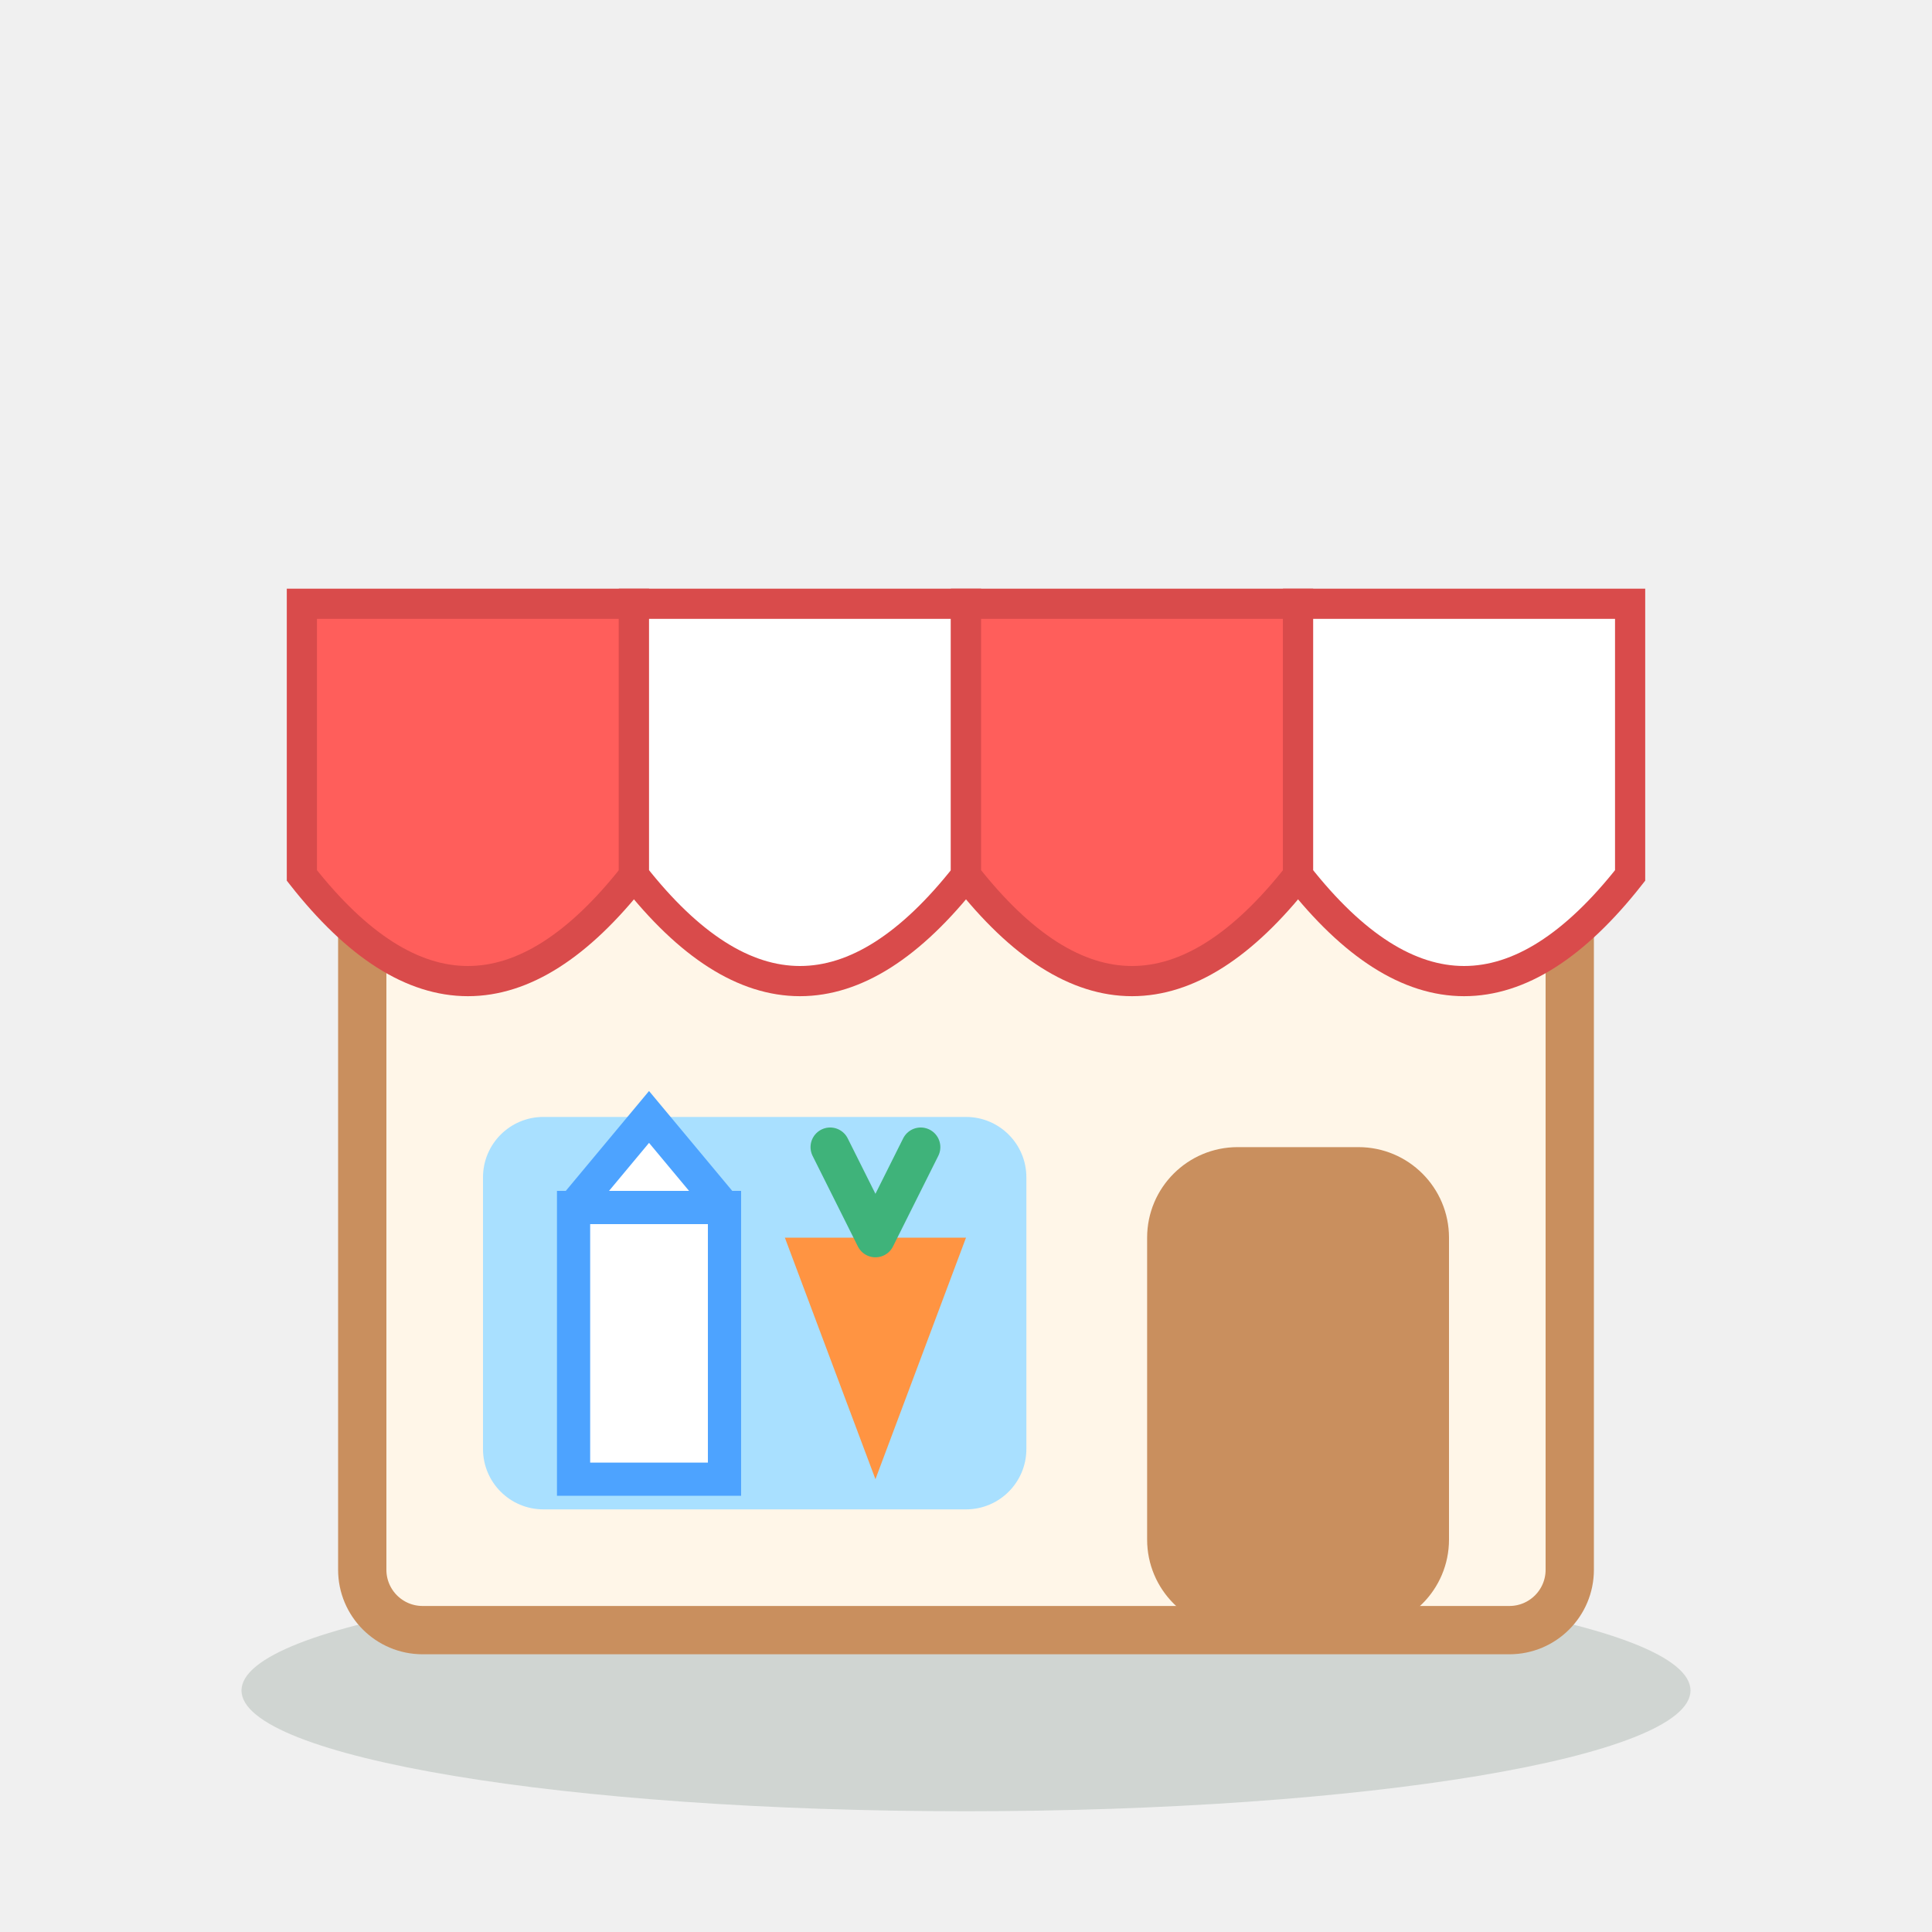
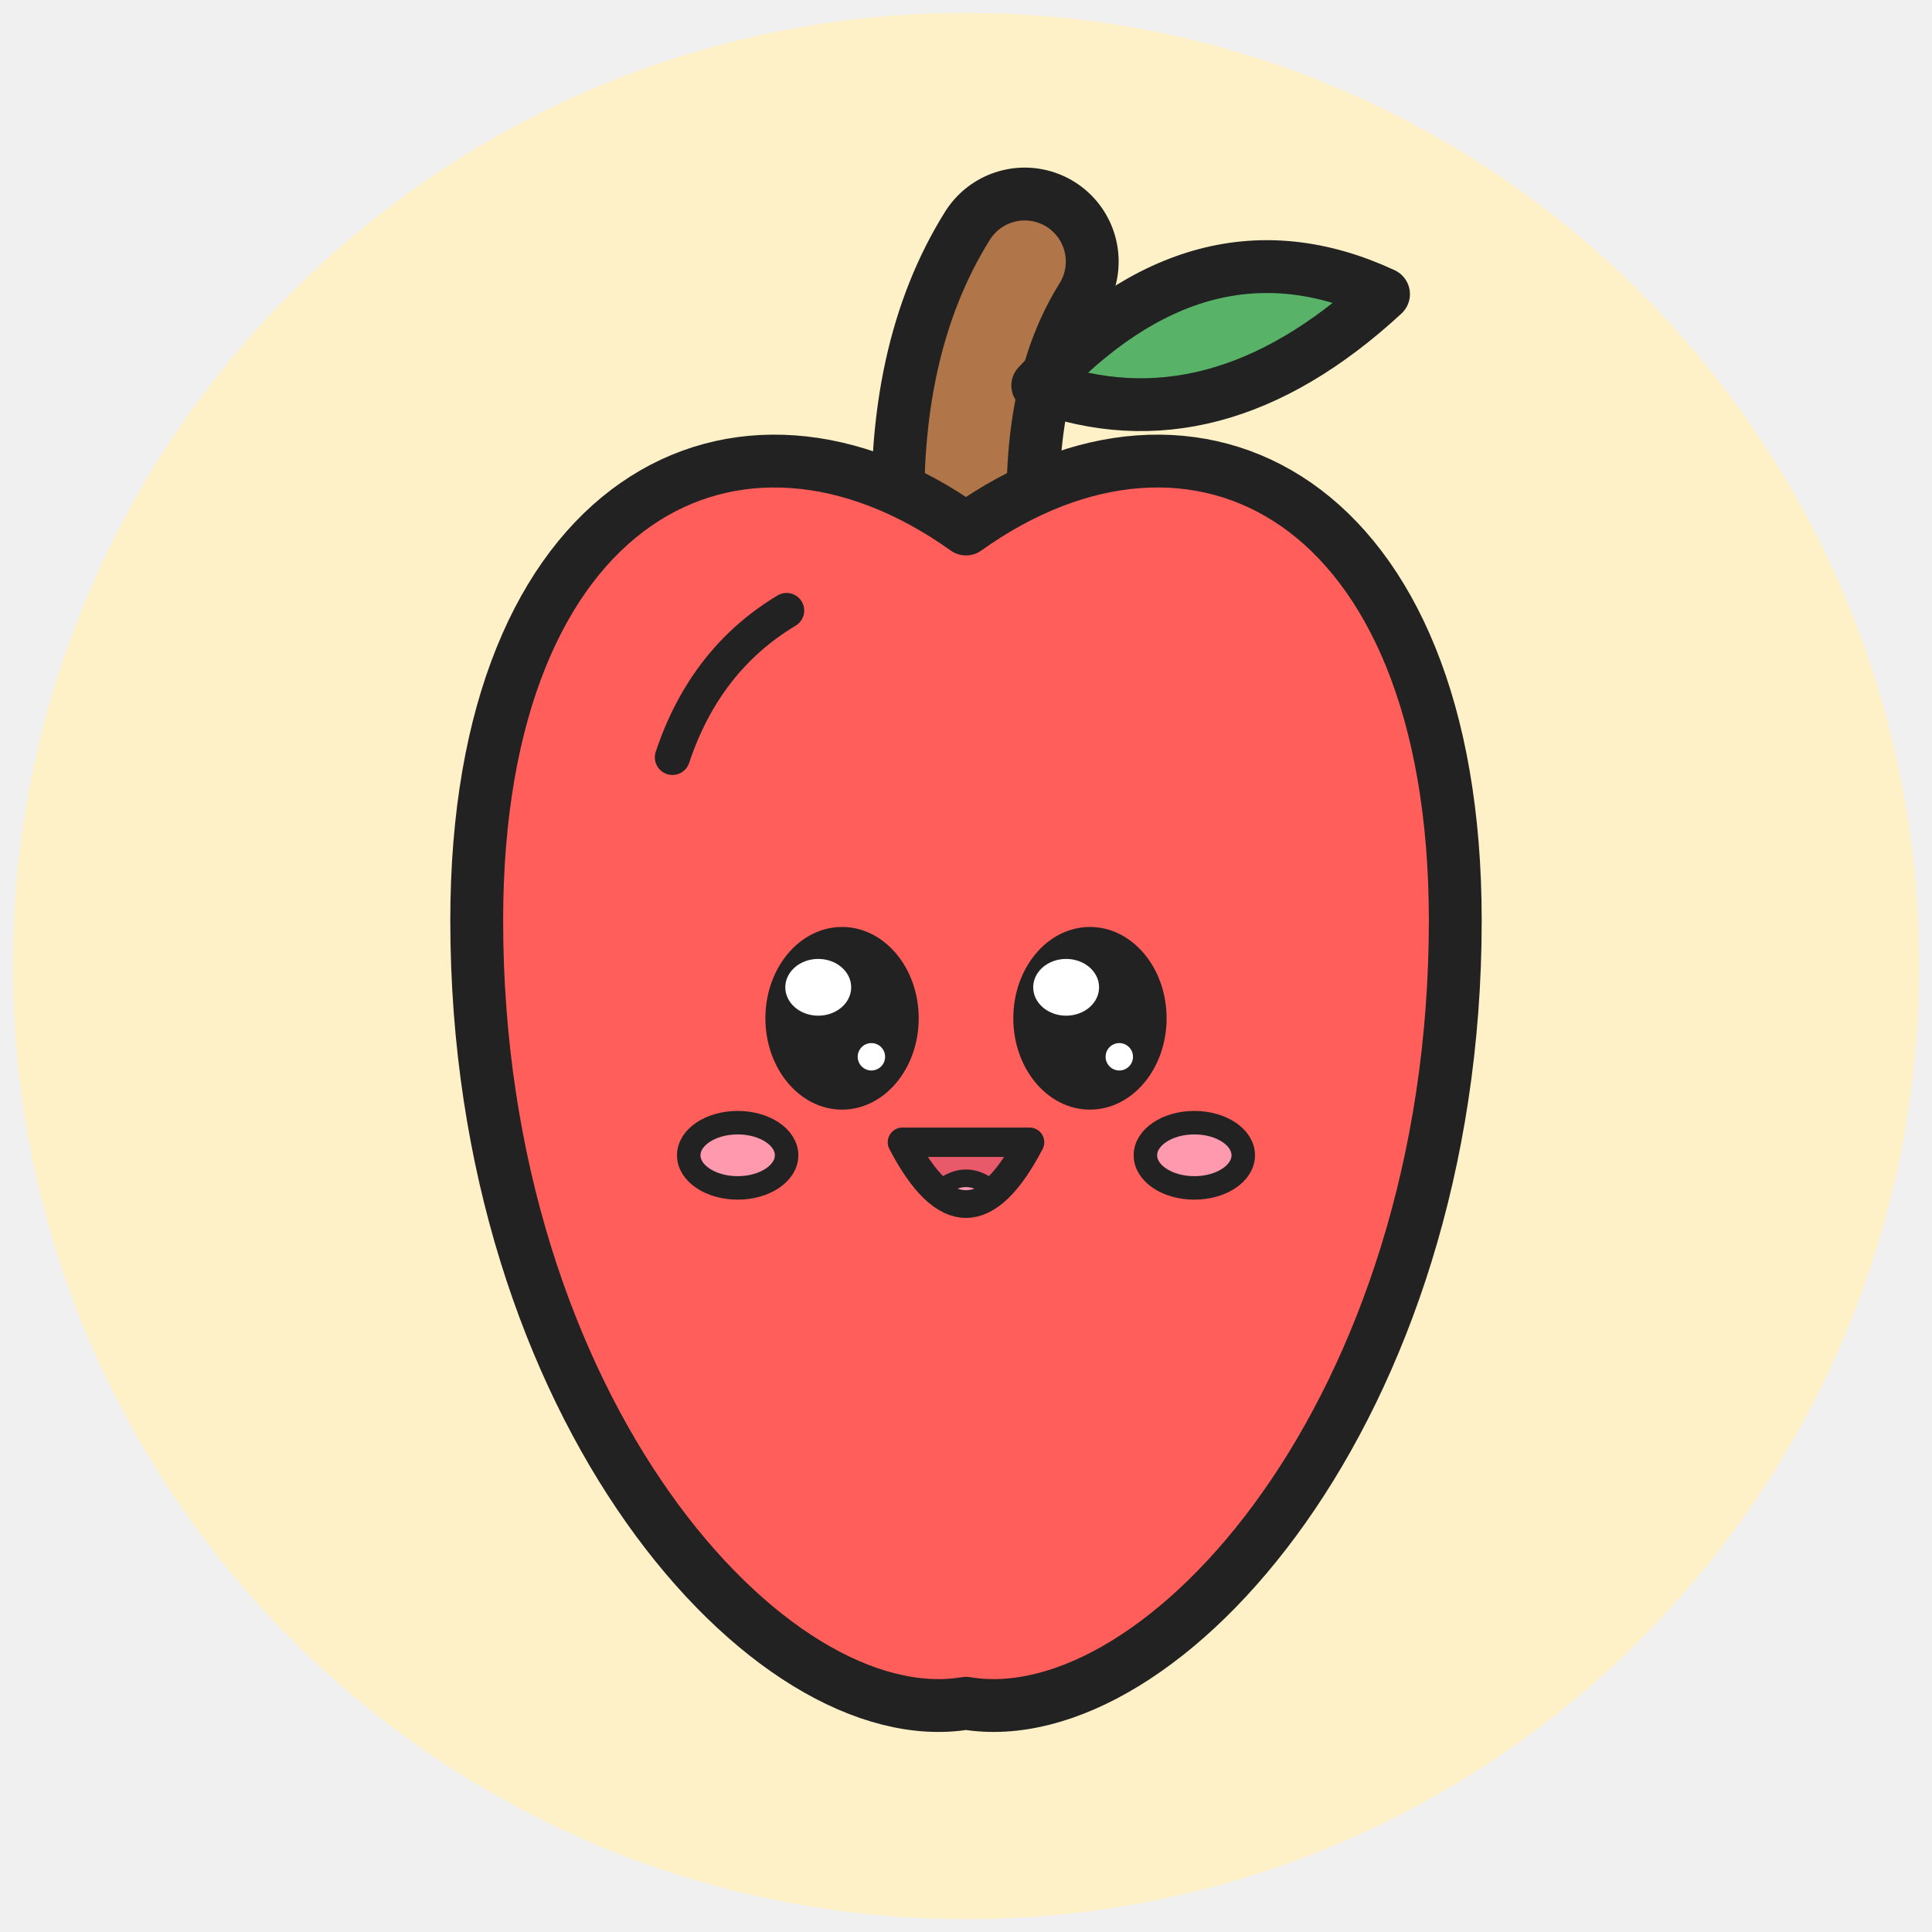
- <svg xmlns="http://www.w3.org/2000/svg" width="64" height="64" viewBox="0 0 64 64">
-   <ellipse cx="32" cy="56" rx="24" ry="4" fill="rgba(30,60,40,.15)" />
-   <rect x="12" y="28" width="40" height="26" rx="2" fill="#FFF6E8" stroke="#C98F5E" stroke-width="1.6" />
-   <path d="M10 20 h 11 v 9 q -5.5 7 -11 0 z" fill="#FF5E5B" stroke="#D94B4B" stroke-width="1" />
-   <path d="M21 20 h 11 v 9 q -5.5 7 -11 0 z" fill="#FFFFFF" stroke="#D94B4B" stroke-width="1" />
-   <path d="M32 20 h 11 v 9 q -5.5 7 -11 0 z" fill="#FF5E5B" stroke="#D94B4B" stroke-width="1" />
-   <path d="M43 20 h 11 v 9 q -5.5 7 -11 0 z" fill="#FFFFFF" stroke="#D94B4B" stroke-width="1" />
-   <rect x="16" y="37" width="18" height="13" rx="2" fill="#A9E0FF" />
-   <rect x="38" y="38" width="10" height="16" rx="3" fill="#C98F5E" />
-   <path d="M19 40 h5 v9 h-5 z M19 40 l2.5 -3 l2.5 3" fill="#FFFFFF" stroke="#4DA3FF" stroke-width="1.1" />
-   <path d="M26 41 h6 l-3 8 z" fill="#FF9442" />
-   <path d="M29 41 l-1.5 -3 M29 41 l1.5 -3" stroke="#3FB37A" stroke-width="1.3" stroke-linecap="round" />
+ <svg xmlns="http://www.w3.org/2000/svg" width="64" height="64" viewBox="0 0 600 600">
+   <circle cx="300" cy="300" r="296" fill="#FFF1C7" />
+   <defs>
+     <clipPath id="badge">
+       <circle cx="300" cy="300" r="296" />
+     </clipPath>
+   </defs>
+   <g clip-path="url(#badge)">
+     <g transform="translate(-3.9 -170.0) scale(1.013)">
+       <path d="M300 330 Q 298 280 318 248" fill="none" stroke="#222222" stroke-width="57.6" stroke-linecap="round" stroke-linejoin="round" />
+       <path d="M300 330 Q 298 280 318 248" fill="none" stroke="#B07548" stroke-width="25.2" stroke-linecap="round" stroke-linejoin="round" />
+       <path d="M300 330 C 230 280 150 320 150 450 C 150 600 240 700 300 690 C 360 700 450 600 450 450 C 450 320 370 280 300 330 Z" fill="#FF5E5B" stroke="#222222" stroke-width="16.2" stroke-linejoin="round" stroke-linecap="round" />
+       <path d="M322 286 Q 372 232 428 258 Q 376 306 322 286 Z" fill="#58B368" stroke="#222222" stroke-width="16.2" stroke-linejoin="round" stroke-linecap="round" />
+       <path d="M210 400 Q 220 370 245 355" fill="none" stroke="#222222" stroke-width="10.8" stroke-linejoin="round" stroke-linecap="round" />
+       <ellipse cx="262" cy="480" rx="23.5" ry="28.0" fill="#222222" />
+       <ellipse cx="254.7" cy="470.5" rx="10.1" ry="8.7" fill="#FFFFFF" />
+       <circle cx="271.0" cy="491.8" r="4.2" fill="#FFFFFF" />
+       <ellipse cx="338" cy="480" rx="23.5" ry="28.0" fill="#222222" />
+       <ellipse cx="330.7" cy="470.5" rx="10.1" ry="8.7" fill="#FFFFFF" />
+       <circle cx="347.0" cy="491.8" r="4.2" fill="#FFFFFF" />
+       <ellipse cx="230" cy="522" rx="15" ry="10" fill="#FF9AAE" stroke="#222222" stroke-width="7.2" stroke-linejoin="round" stroke-linecap="round" />
+       <ellipse cx="370" cy="522" rx="15" ry="10" fill="#FF9AAE" stroke="#222222" stroke-width="7.2" stroke-linejoin="round" stroke-linecap="round" />
+       <path d="M280.5 518.0 Q 300.0 555.4 319.5 518.0 Z" fill="#E85A6A" stroke="#222222" stroke-width="9.0" stroke-linejoin="round" stroke-linecap="round" />
+       <path d="M292.2 532.2 Q 300.0 525.9 307.8 532.2 Q 300.0 538.6 292.2 532.2 Z" fill="#FF9AAE" stroke="#222222" stroke-width="5.4" stroke-linejoin="round" stroke-linecap="round" />
+     </g>
+   </g>
</svg>
